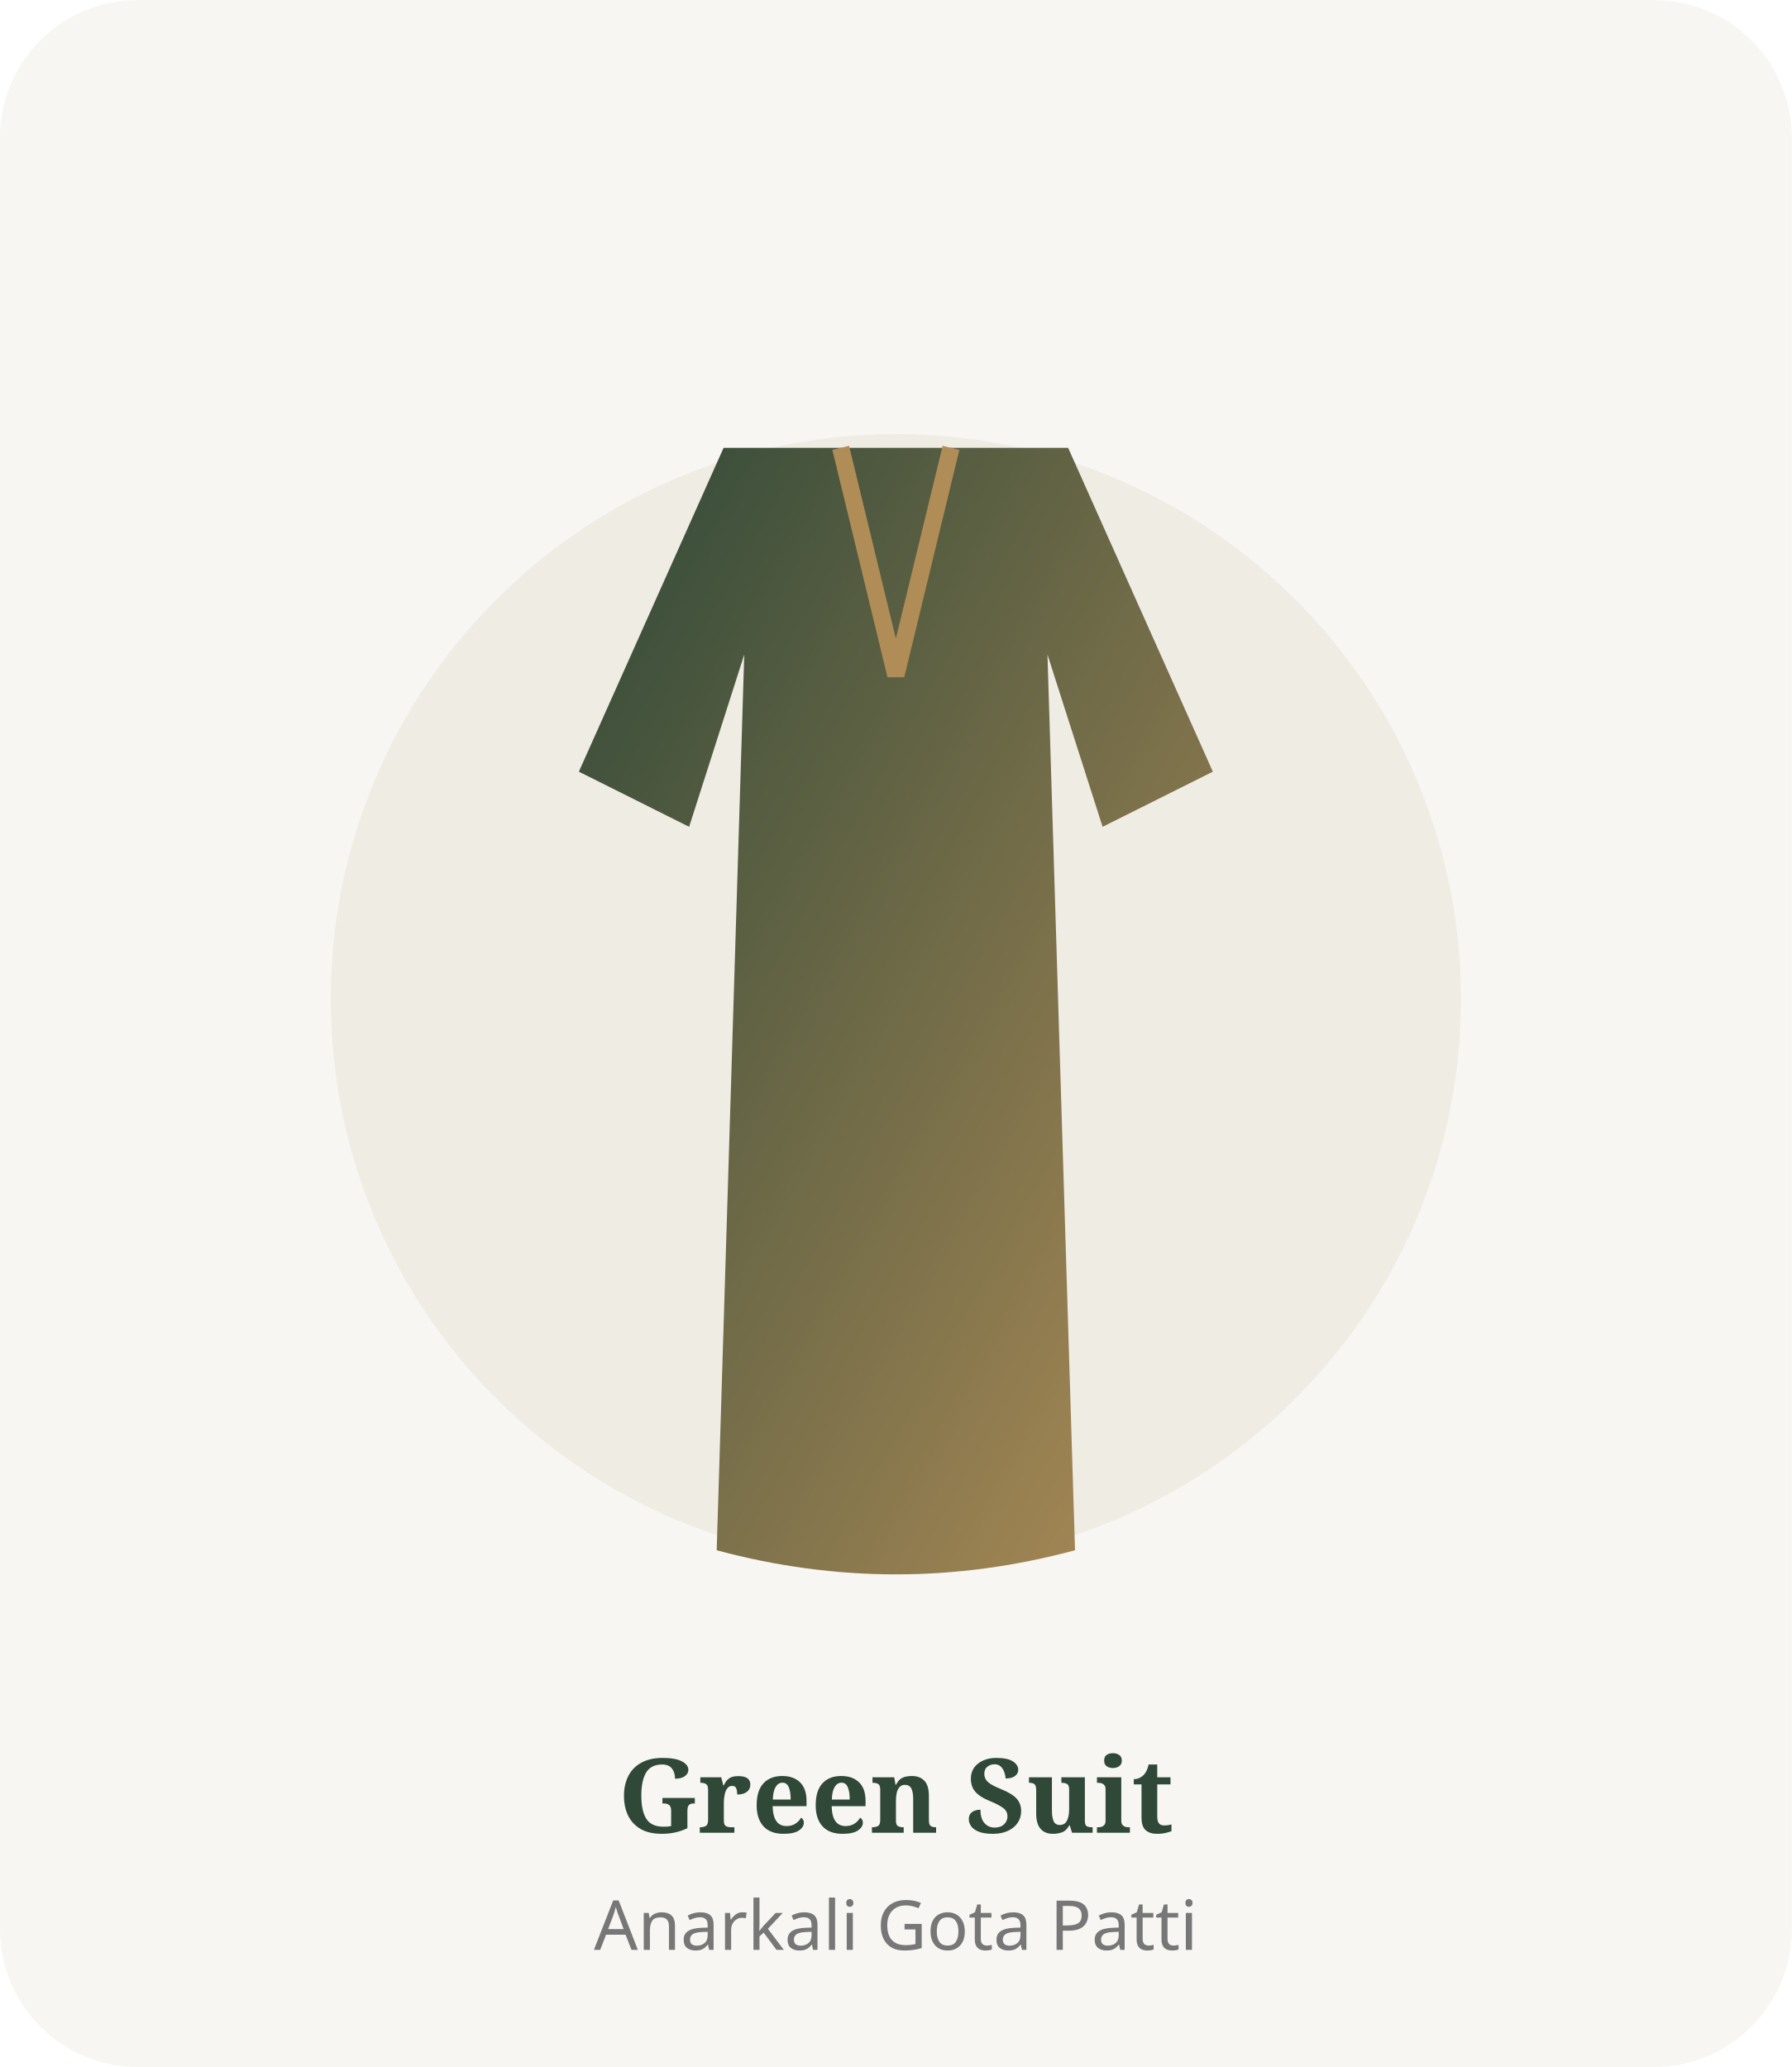
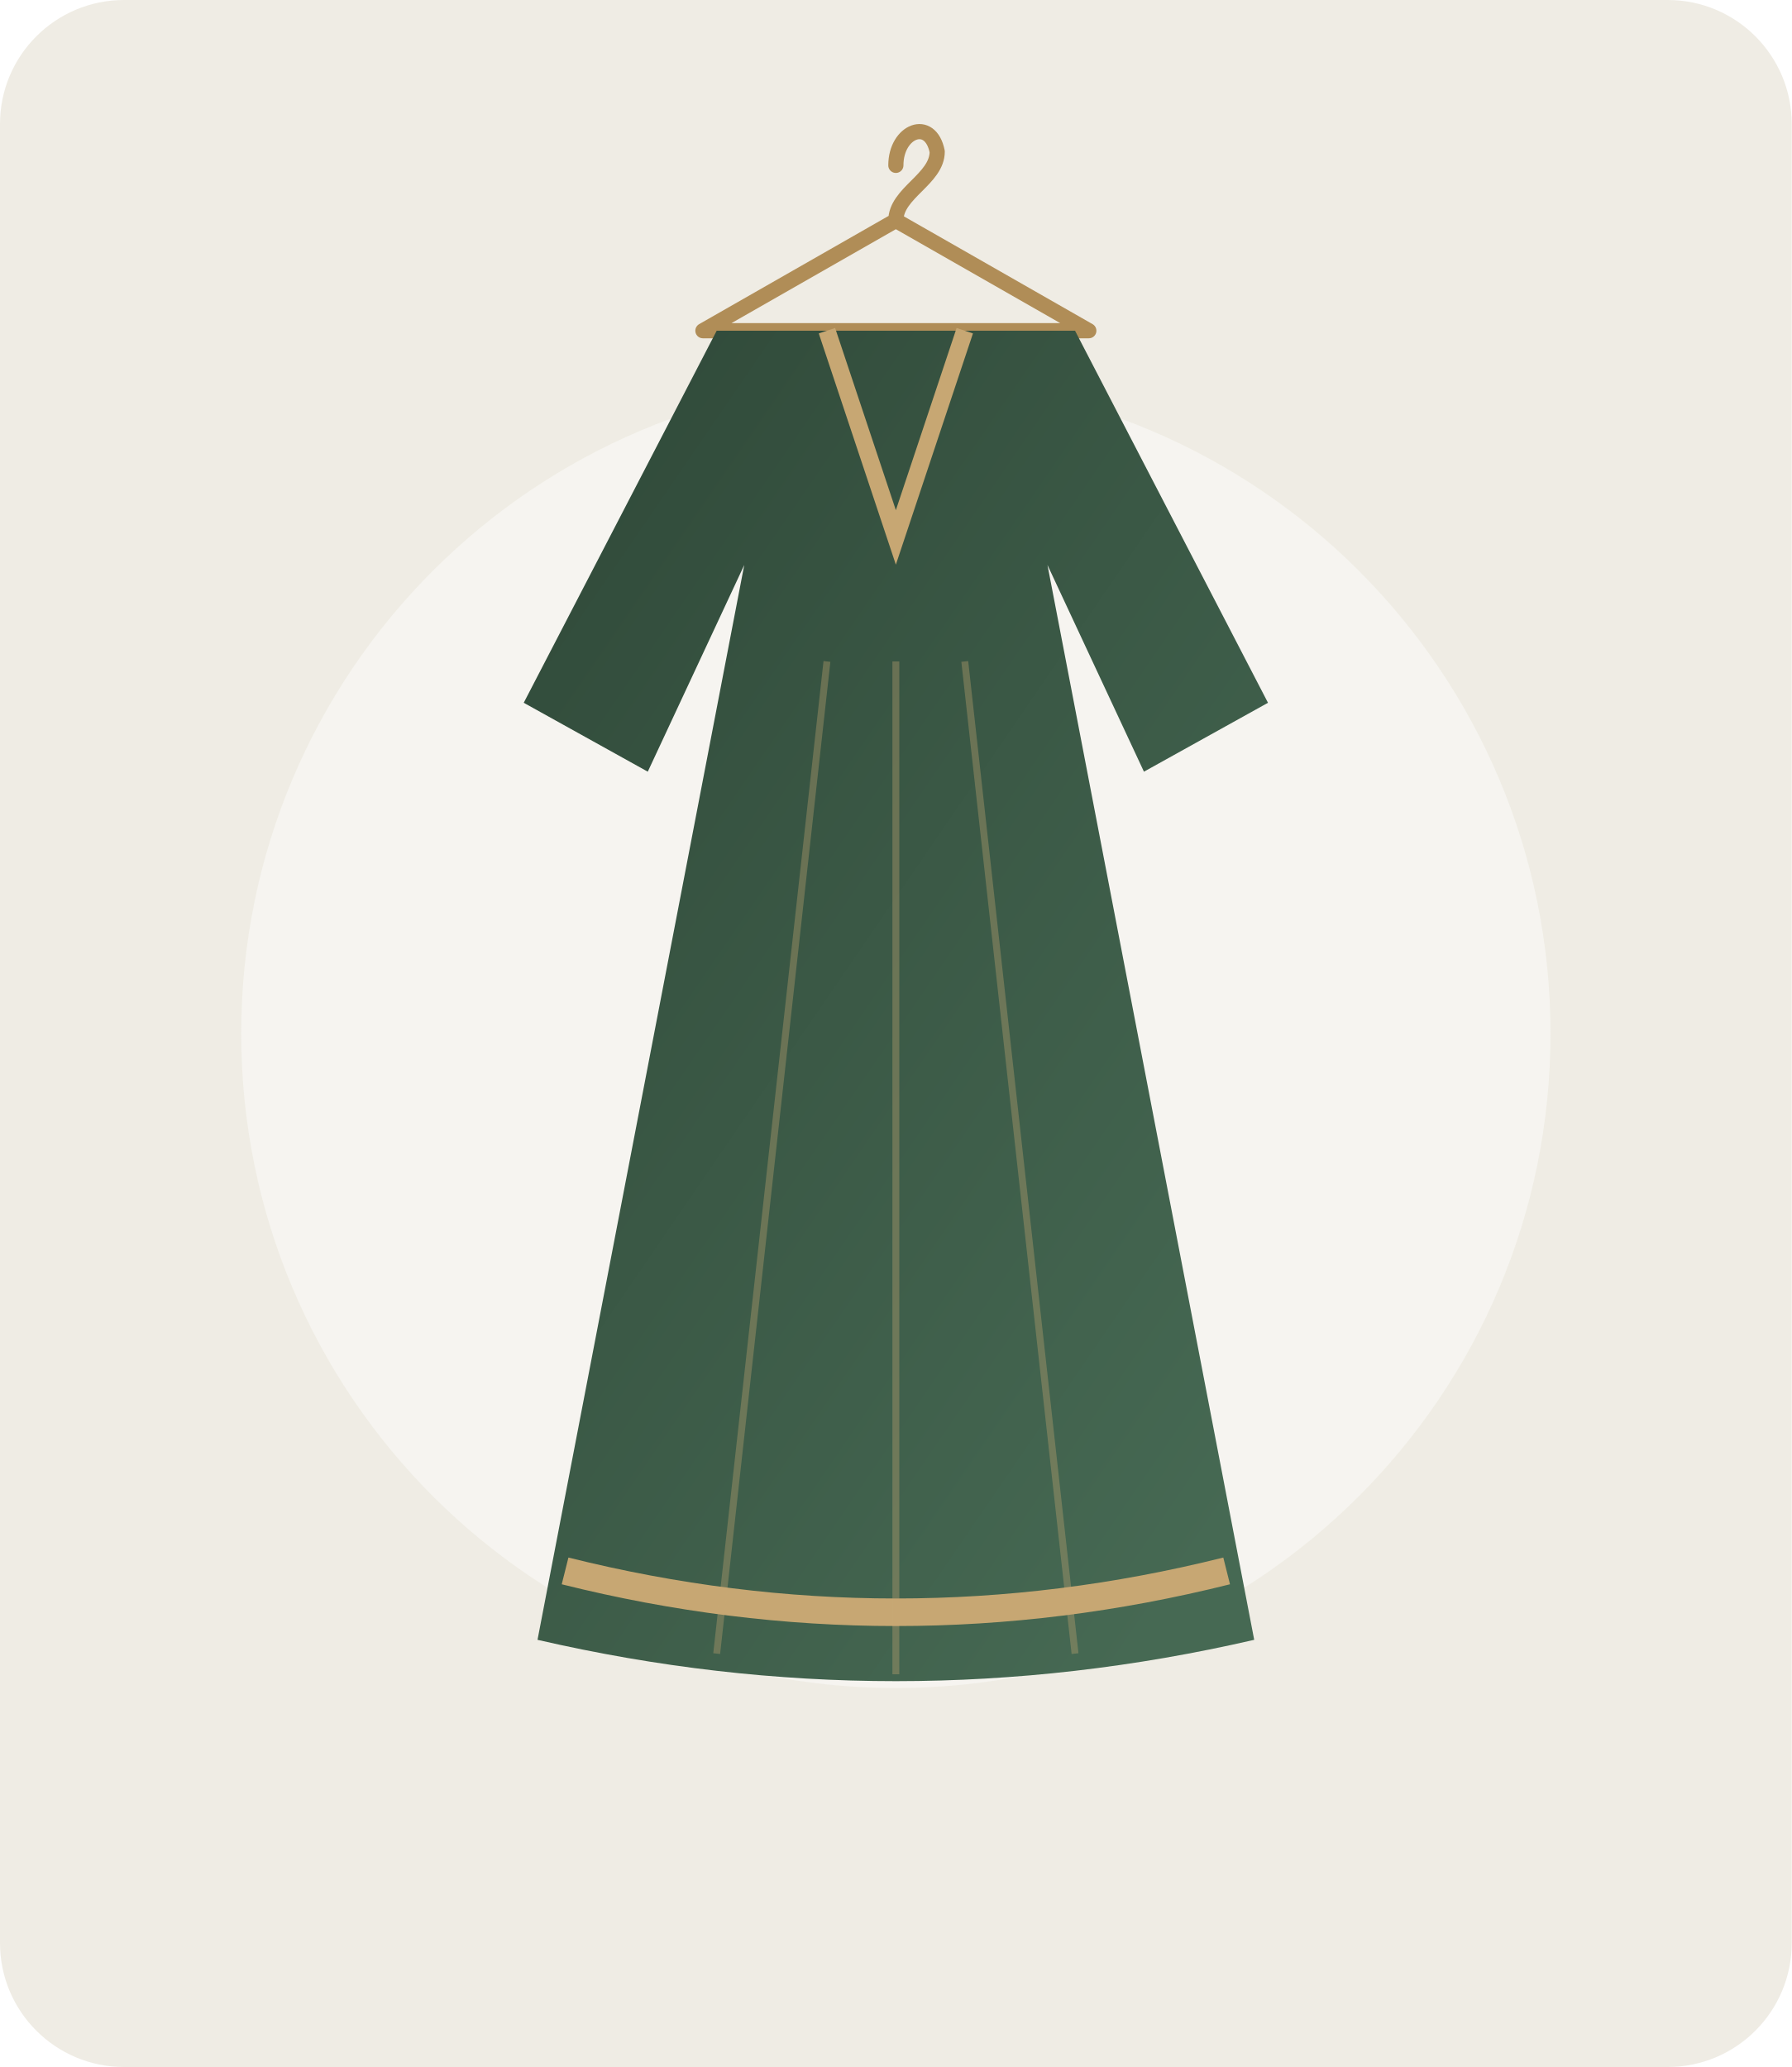
<svg xmlns="http://www.w3.org/2000/svg" viewBox="0 0 260 300">
  <defs>
-     <linearGradient id="g" x1="0" y1="0" x2="1" y2="1">
+     <linearGradient id="grad" x1="0" y1="0" x2="0.8" y2="1">
      <stop offset="0%" stop-color="#2F4838" />
-       <stop offset="100%" stop-color="#B08D57" />
+       <stop offset="100%" stop-color="#466953" />
    </linearGradient>
  </defs>
-   <rect width="260" height="300" rx="20" fill="#F7F6F2" />
-   <circle cx="130" cy="145" r="82" fill="#EFECE4" />
-   <path d="M105 65 L155 65 L176 112 L160 120 L152 95 L156 225 Q130 232 104 225 L108 95 L100 120 L84 112 Z" fill="url(#g)" />
-   <path d="M122 65 L130 98 L138 65" stroke="#B08D57" stroke-width="2.5" fill="none" />
-   <text x="130" y="266" text-anchor="middle" font-family="Georgia, serif" font-size="15" font-weight="bold" fill="#2F4838">Green Suit</text>
-   <text x="130" y="283" text-anchor="middle" font-family="sans-serif" font-size="10" fill="#777777">Anarkali Gota Patti</text>
+   <rect width="260" height="300" rx="18" fill="#EFECE4" />
+   <circle cx="130" cy="150" r="95" fill="#F7F6F2" opacity="0.8" />
+   <path d="M130 24 C130 19 135 17 136 22 C136 26 130 28 130 32 L102 48 L158 48 L130 32" fill="none" stroke="#B08D57" stroke-width="2.2" stroke-linecap="round" stroke-linejoin="round" />
+   <path d="M104 48 L156 48 L184 102 L166 112 L152 82 L182 238 Q130 250 78 238 L108 82 L94 112 L76 102 Z" fill="url(#grad)" />
+   <path d="M120 48 L130 78 L140 48" fill="none" stroke="#C7A773" stroke-width="2.5" />
+   <path d="M82 228 Q130 240 178 228" fill="none" stroke="#C7A773" stroke-width="4" />
+   <path d="M120 96 L104 240 M130 96 L130 243 M140 96 L156 240" stroke="#C7A773" stroke-width="1" opacity="0.35" />
</svg>
